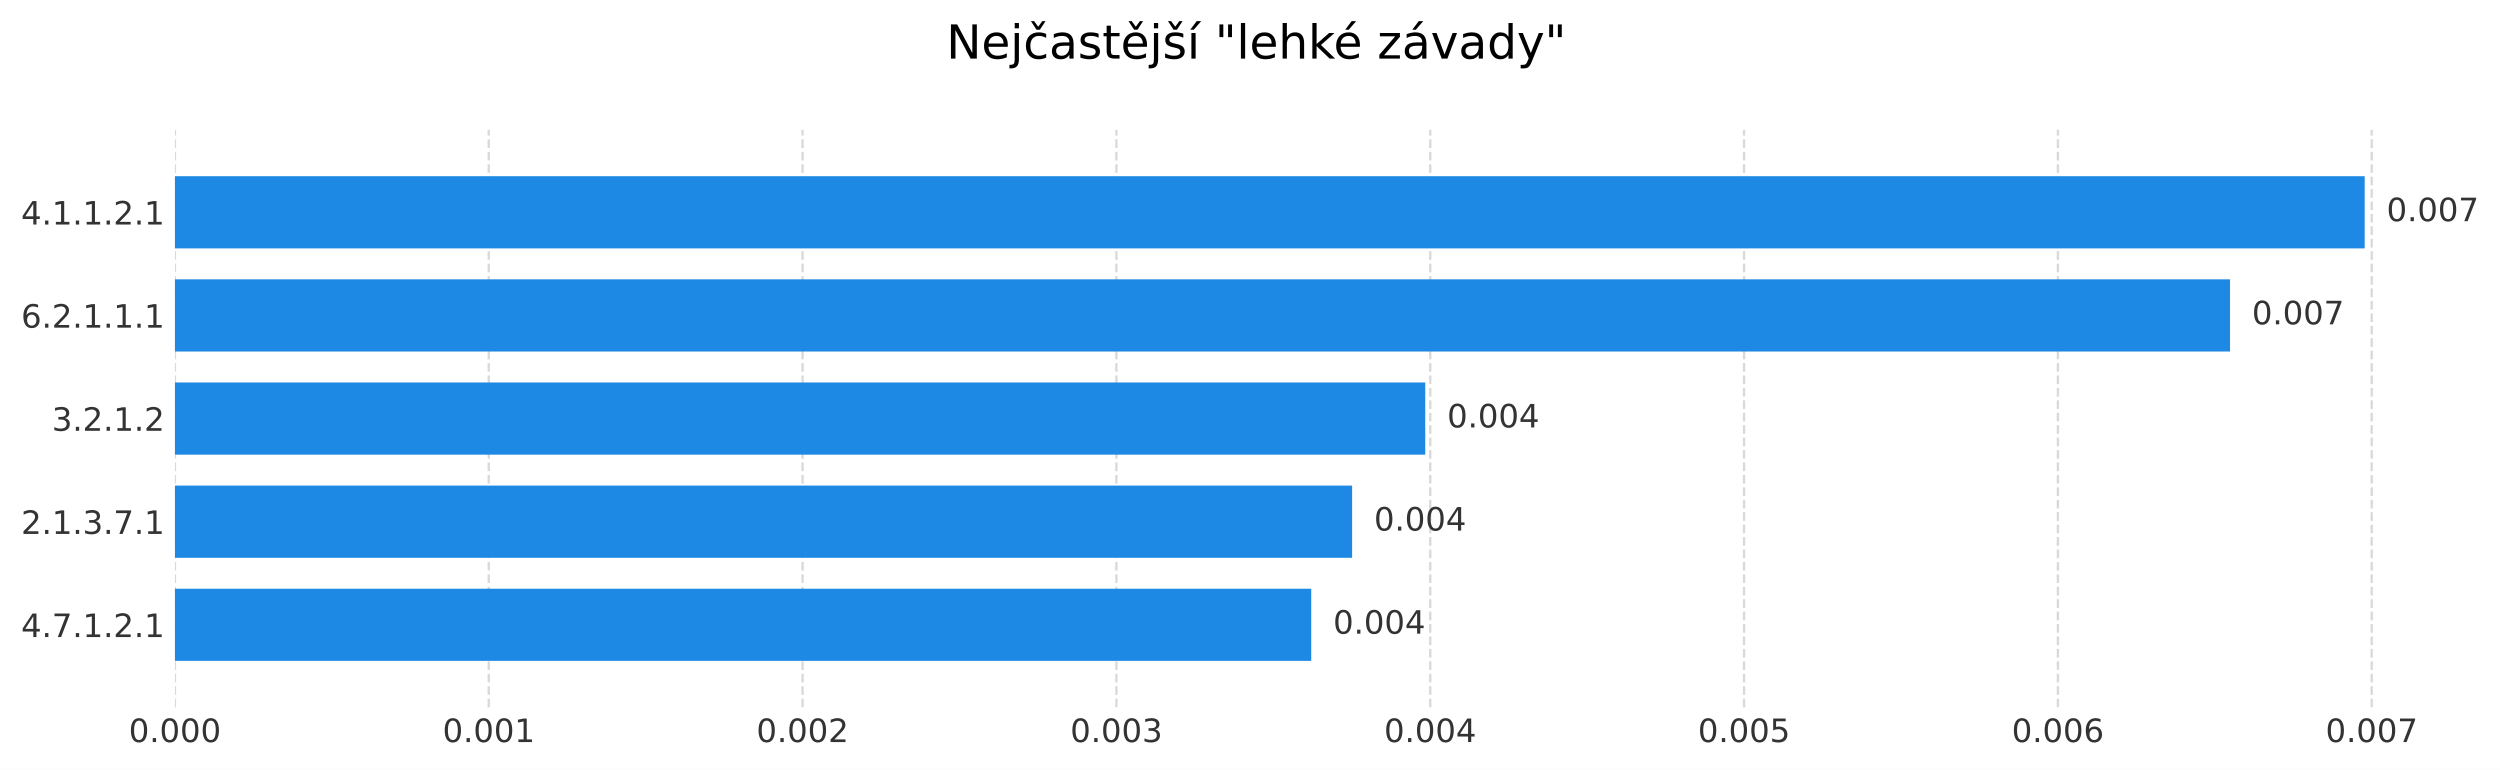
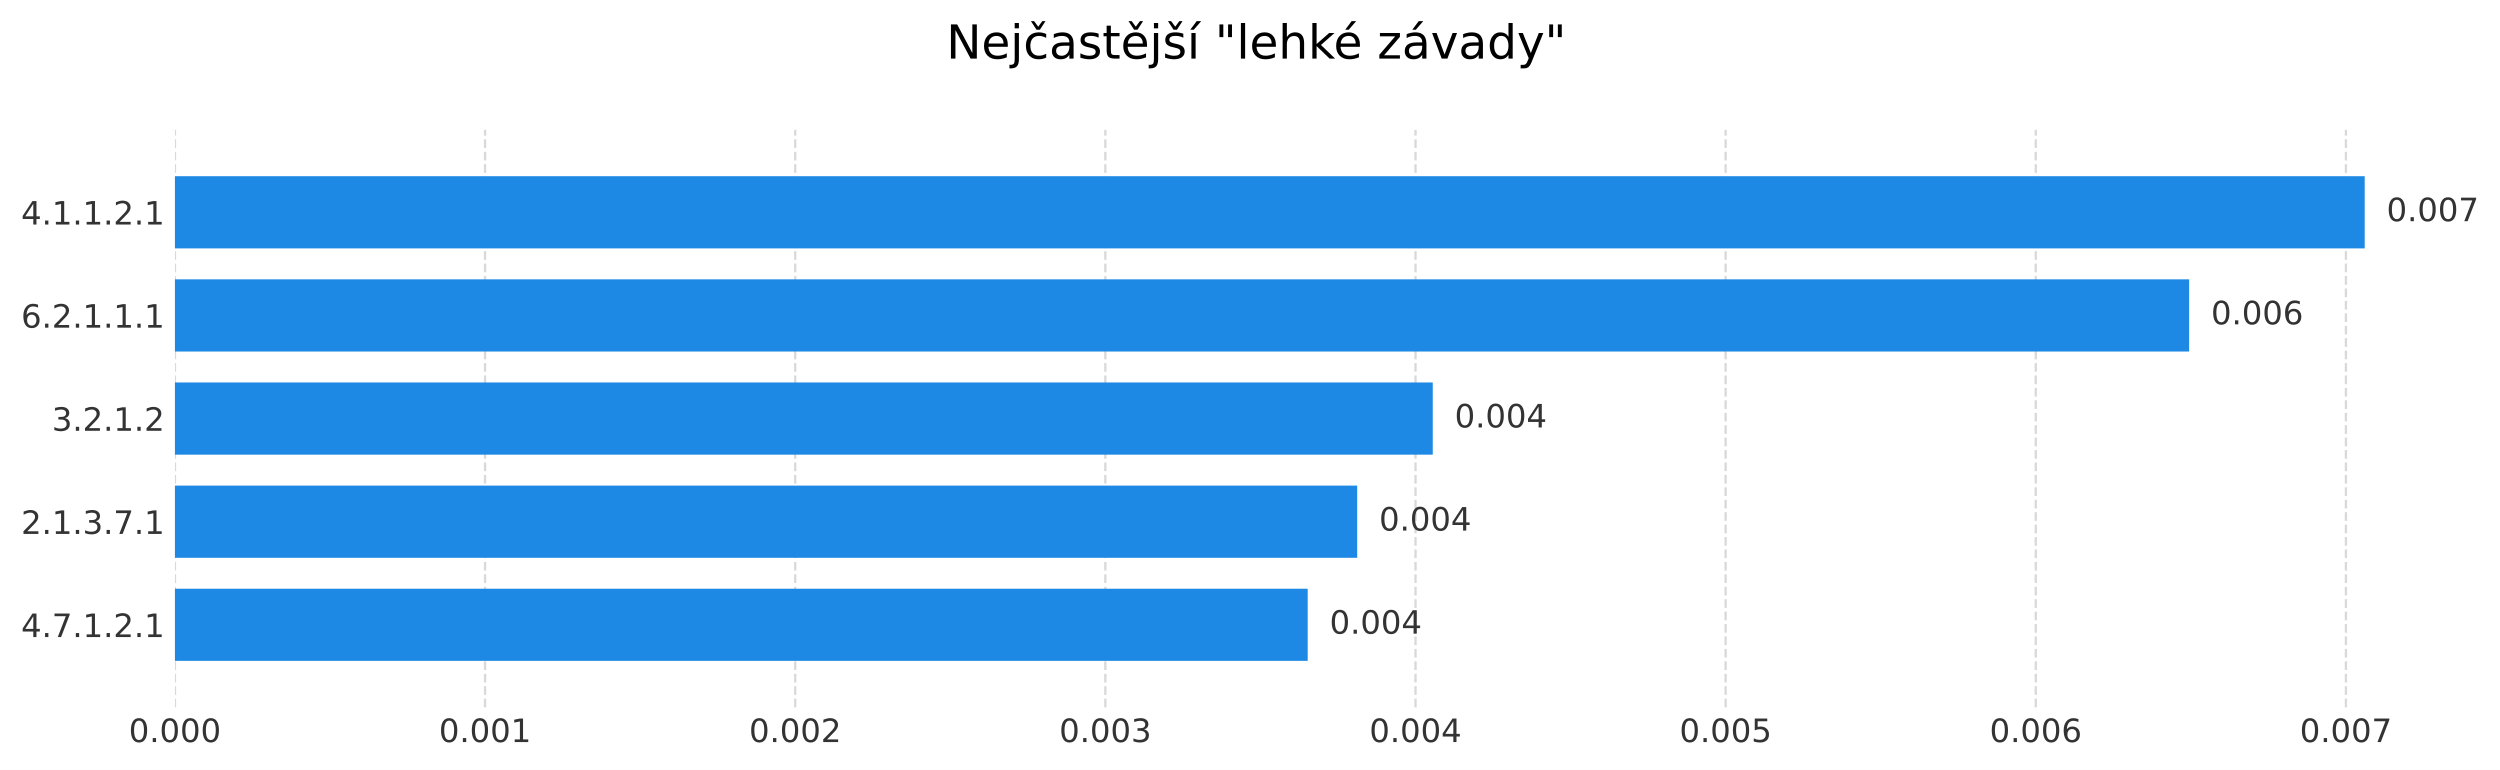
<svg xmlns="http://www.w3.org/2000/svg" xmlns:xlink="http://www.w3.org/1999/xlink" width="852.885pt" height="262.646pt" viewBox="0 0 852.885 262.646" version="1.1">
  <defs>
    <style type="text/css">*{stroke-linejoin: round; stroke-linecap: butt}</style>
  </defs>
  <g id="figure_1">
    <g id="patch_1">
      <path d="M 0 262.646  L 852.885 262.646  L 852.885 0  L 0 0  z " style="fill: #ffffff" />
    </g>
    <g id="axes_1">
      <g id="patch_2">
        <path d="M 59.678 241.3  L 844.076 241.3  L 844.076 44.28  L 59.678 44.28  z " style="fill: #ffffff" />
      </g>
      <g id="matplotlib.axis_1">
        <g id="xtick_1">
          <g id="line2d_1">
-             <path d="M 59.678 241.3  L 59.678 44.28  " clip-path="url(#p5480647d8f)" style="fill: none; stroke-dasharray: 2.96,1.28; stroke-dashoffset: 0; stroke: #808080; stroke-opacity: 0.3; stroke-width: 0.8" />
+             <path d="M 59.678 241.3  L 59.678 44.28  " clip-path="url(#padfcc87a0b)" style="fill: none; stroke-dasharray: 2.96,1.28; stroke-dashoffset: 0; stroke: #808080; stroke-opacity: 0.3; stroke-width: 0.8" />
          </g>
          <g id="line2d_2" />
          <g id="text_1">
            <g style="fill: #333333" transform="translate(43.93203 253.1583) scale(0.11 -0.11)">
              <defs>
                <path id="DejaVuSans-30" d="M 2034 4250  Q 1547 4250 1301 3770  Q 1056 3291 1056 2328  Q 1056 1369 1301 889  Q 1547 409 2034 409  Q 2525 409 2770 889  Q 3016 1369 3016 2328  Q 3016 3291 2770 3770  Q 2525 4250 2034 4250  z M 2034 4750  Q 2819 4750 3233 4129  Q 3647 3509 3647 2328  Q 3647 1150 3233 529  Q 2819 -91 2034 -91  Q 1250 -91 836 529  Q 422 1150 422 2328  Q 422 3509 836 4129  Q 1250 4750 2034 4750  z " transform="scale(0.015625)" />
                <path id="DejaVuSans-2e" d="M 684 794  L 1344 794  L 1344 0  L 684 0  L 684 794  z " transform="scale(0.015625)" />
              </defs>
              <use xlink:href="#DejaVuSans-30" />
              <use xlink:href="#DejaVuSans-2e" transform="translate(63.62305 0)" />
              <use xlink:href="#DejaVuSans-30" transform="translate(95.41016 0)" />
              <use xlink:href="#DejaVuSans-30" transform="translate(159.0332 0)" />
              <use xlink:href="#DejaVuSans-30" transform="translate(222.6562 0)" />
            </g>
          </g>
        </g>
        <g id="xtick_2">
          <g id="line2d_3">
-             <path d="M 166.741 241.3  L 166.741 44.28  " clip-path="url(#p5480647d8f)" style="fill: none; stroke-dasharray: 2.96,1.28; stroke-dashoffset: 0; stroke: #808080; stroke-opacity: 0.3; stroke-width: 0.8" />
+             <path d="M 165.484 241.3  L 165.484 44.28  " clip-path="url(#padfcc87a0b)" style="fill: none; stroke-dasharray: 2.96,1.28; stroke-dashoffset: 0; stroke: #808080; stroke-opacity: 0.3; stroke-width: 0.8" />
          </g>
          <g id="line2d_4" />
          <g id="text_2">
-             <g style="fill: #333333" transform="translate(150.9952 253.1583) scale(0.11 -0.11)">
+             <g style="fill: #333333" transform="translate(149.7382 253.1583) scale(0.11 -0.11)">
              <defs>
                <path id="DejaVuSans-31" d="M 794 531  L 1825 531  L 1825 4091  L 703 3866  L 703 4441  L 1819 4666  L 2450 4666  L 2450 531  L 3481 531  L 3481 0  L 794 0  L 794 531  z " transform="scale(0.015625)" />
              </defs>
              <use xlink:href="#DejaVuSans-30" />
              <use xlink:href="#DejaVuSans-2e" transform="translate(63.62305 0)" />
              <use xlink:href="#DejaVuSans-30" transform="translate(95.41016 0)" />
              <use xlink:href="#DejaVuSans-30" transform="translate(159.0332 0)" />
              <use xlink:href="#DejaVuSans-31" transform="translate(222.6562 0)" />
            </g>
          </g>
        </g>
        <g id="xtick_3">
          <g id="line2d_5">
-             <path d="M 273.804 241.3  L 273.804 44.28  " clip-path="url(#p5480647d8f)" style="fill: none; stroke-dasharray: 2.96,1.28; stroke-dashoffset: 0; stroke: #808080; stroke-opacity: 0.3; stroke-width: 0.8" />
+             <path d="M 271.29 241.3  L 271.29 44.28  " clip-path="url(#padfcc87a0b)" style="fill: none; stroke-dasharray: 2.96,1.28; stroke-dashoffset: 0; stroke: #808080; stroke-opacity: 0.3; stroke-width: 0.8" />
          </g>
          <g id="line2d_6" />
          <g id="text_3">
-             <g style="fill: #333333" transform="translate(258.0584 253.1583) scale(0.11 -0.11)">
+             <g style="fill: #333333" transform="translate(255.5444 253.1583) scale(0.11 -0.11)">
              <defs>
                <path id="DejaVuSans-32" d="M 1228 531  L 3431 531  L 3431 0  L 469 0  L 469 531  Q 828 903 1448 1529  Q 2069 2156 2228 2338  Q 2531 2678 2651 2914  Q 2772 3150 2772 3378  Q 2772 3750 2511 3984  Q 2250 4219 1831 4219  Q 1534 4219 1204 4116  Q 875 4013 500 3803  L 500 4441  Q 881 4594 1212 4672  Q 1544 4750 1819 4750  Q 2544 4750 2975 4387  Q 3406 4025 3406 3419  Q 3406 3131 3298 2873  Q 3191 2616 2906 2266  Q 2828 2175 2409 1742  Q 1991 1309 1228 531  z " transform="scale(0.015625)" />
              </defs>
              <use xlink:href="#DejaVuSans-30" />
              <use xlink:href="#DejaVuSans-2e" transform="translate(63.62305 0)" />
              <use xlink:href="#DejaVuSans-30" transform="translate(95.41016 0)" />
              <use xlink:href="#DejaVuSans-30" transform="translate(159.0332 0)" />
              <use xlink:href="#DejaVuSans-32" transform="translate(222.6562 0)" />
            </g>
          </g>
        </g>
        <g id="xtick_4">
          <g id="line2d_7">
-             <path d="M 380.867 241.3  L 380.867 44.28  " clip-path="url(#p5480647d8f)" style="fill: none; stroke-dasharray: 2.96,1.28; stroke-dashoffset: 0; stroke: #808080; stroke-opacity: 0.3; stroke-width: 0.8" />
+             <path d="M 377.096 241.3  L 377.096 44.28  " clip-path="url(#padfcc87a0b)" style="fill: none; stroke-dasharray: 2.96,1.28; stroke-dashoffset: 0; stroke: #808080; stroke-opacity: 0.3; stroke-width: 0.8" />
          </g>
          <g id="line2d_8" />
          <g id="text_4">
-             <g style="fill: #333333" transform="translate(365.1216 253.1583) scale(0.11 -0.11)">
+             <g style="fill: #333333" transform="translate(361.3506 253.1583) scale(0.11 -0.11)">
              <defs>
                <path id="DejaVuSans-33" d="M 2597 2516  Q 3050 2419 3304 2112  Q 3559 1806 3559 1356  Q 3559 666 3084 287  Q 2609 -91 1734 -91  Q 1441 -91 1130 -33  Q 819 25 488 141  L 488 750  Q 750 597 1062 519  Q 1375 441 1716 441  Q 2309 441 2620 675  Q 2931 909 2931 1356  Q 2931 1769 2642 2001  Q 2353 2234 1838 2234  L 1294 2234  L 1294 2753  L 1863 2753  Q 2328 2753 2575 2939  Q 2822 3125 2822 3475  Q 2822 3834 2567 4026  Q 2313 4219 1838 4219  Q 1578 4219 1281 4162  Q 984 4106 628 3988  L 628 4550  Q 988 4650 1302 4700  Q 1616 4750 1894 4750  Q 2613 4750 3031 4423  Q 3450 4097 3450 3541  Q 3450 3153 3228 2886  Q 3006 2619 2597 2516  z " transform="scale(0.015625)" />
              </defs>
              <use xlink:href="#DejaVuSans-30" />
              <use xlink:href="#DejaVuSans-2e" transform="translate(63.62305 0)" />
              <use xlink:href="#DejaVuSans-30" transform="translate(95.41016 0)" />
              <use xlink:href="#DejaVuSans-30" transform="translate(159.0332 0)" />
              <use xlink:href="#DejaVuSans-33" transform="translate(222.6562 0)" />
            </g>
          </g>
        </g>
        <g id="xtick_5">
          <g id="line2d_9">
-             <path d="M 487.93 241.3  L 487.93 44.28  " clip-path="url(#p5480647d8f)" style="fill: none; stroke-dasharray: 2.96,1.28; stroke-dashoffset: 0; stroke: #808080; stroke-opacity: 0.3; stroke-width: 0.8" />
+             <path d="M 482.902 241.3  L 482.902 44.28  " clip-path="url(#padfcc87a0b)" style="fill: none; stroke-dasharray: 2.96,1.28; stroke-dashoffset: 0; stroke: #808080; stroke-opacity: 0.3; stroke-width: 0.8" />
          </g>
          <g id="line2d_10" />
          <g id="text_5">
-             <g style="fill: #333333" transform="translate(472.1848 253.1583) scale(0.11 -0.11)">
+             <g style="fill: #333333" transform="translate(467.1568 253.1583) scale(0.11 -0.11)">
              <defs>
                <path id="DejaVuSans-34" d="M 2419 4116  L 825 1625  L 2419 1625  L 2419 4116  z M 2253 4666  L 3047 4666  L 3047 1625  L 3713 1625  L 3713 1100  L 3047 1100  L 3047 0  L 2419 0  L 2419 1100  L 313 1100  L 313 1709  L 2253 4666  z " transform="scale(0.015625)" />
              </defs>
              <use xlink:href="#DejaVuSans-30" />
              <use xlink:href="#DejaVuSans-2e" transform="translate(63.62305 0)" />
              <use xlink:href="#DejaVuSans-30" transform="translate(95.41016 0)" />
              <use xlink:href="#DejaVuSans-30" transform="translate(159.0332 0)" />
              <use xlink:href="#DejaVuSans-34" transform="translate(222.6562 0)" />
            </g>
          </g>
        </g>
        <g id="xtick_6">
          <g id="line2d_11">
-             <path d="M 594.994 241.3  L 594.994 44.28  " clip-path="url(#p5480647d8f)" style="fill: none; stroke-dasharray: 2.96,1.28; stroke-dashoffset: 0; stroke: #808080; stroke-opacity: 0.3; stroke-width: 0.8" />
+             <path d="M 588.708 241.3  L 588.708 44.28  " clip-path="url(#padfcc87a0b)" style="fill: none; stroke-dasharray: 2.96,1.28; stroke-dashoffset: 0; stroke: #808080; stroke-opacity: 0.3; stroke-width: 0.8" />
          </g>
          <g id="line2d_12" />
          <g id="text_6">
-             <g style="fill: #333333" transform="translate(579.2481 253.1583) scale(0.11 -0.11)">
+             <g style="fill: #333333" transform="translate(572.963 253.1583) scale(0.11 -0.11)">
              <defs>
                <path id="DejaVuSans-35" d="M 691 4666  L 3169 4666  L 3169 4134  L 1269 4134  L 1269 2991  Q 1406 3038 1543 3061  Q 1681 3084 1819 3084  Q 2600 3084 3056 2656  Q 3513 2228 3513 1497  Q 3513 744 3044 326  Q 2575 -91 1722 -91  Q 1428 -91 1123 -41  Q 819 9 494 109  L 494 744  Q 775 591 1075 516  Q 1375 441 1709 441  Q 2250 441 2565 725  Q 2881 1009 2881 1497  Q 2881 1984 2565 2268  Q 2250 2553 1709 2553  Q 1456 2553 1204 2497  Q 953 2441 691 2322  L 691 4666  z " transform="scale(0.015625)" />
              </defs>
              <use xlink:href="#DejaVuSans-30" />
              <use xlink:href="#DejaVuSans-2e" transform="translate(63.62305 0)" />
              <use xlink:href="#DejaVuSans-30" transform="translate(95.41016 0)" />
              <use xlink:href="#DejaVuSans-30" transform="translate(159.0332 0)" />
              <use xlink:href="#DejaVuSans-35" transform="translate(222.6562 0)" />
            </g>
          </g>
        </g>
        <g id="xtick_7">
          <g id="line2d_13">
-             <path d="M 702.057 241.3  L 702.057 44.28  " clip-path="url(#p5480647d8f)" style="fill: none; stroke-dasharray: 2.96,1.28; stroke-dashoffset: 0; stroke: #808080; stroke-opacity: 0.3; stroke-width: 0.8" />
+             <path d="M 694.515 241.3  L 694.515 44.28  " clip-path="url(#padfcc87a0b)" style="fill: none; stroke-dasharray: 2.96,1.28; stroke-dashoffset: 0; stroke: #808080; stroke-opacity: 0.3; stroke-width: 0.8" />
          </g>
          <g id="line2d_14" />
          <g id="text_7">
-             <g style="fill: #333333" transform="translate(686.3113 253.1583) scale(0.11 -0.11)">
+             <g style="fill: #333333" transform="translate(678.7692 253.1583) scale(0.11 -0.11)">
              <defs>
                <path id="DejaVuSans-36" d="M 2113 2584  Q 1688 2584 1439 2293  Q 1191 2003 1191 1497  Q 1191 994 1439 701  Q 1688 409 2113 409  Q 2538 409 2786 701  Q 3034 994 3034 1497  Q 3034 2003 2786 2293  Q 2538 2584 2113 2584  z M 3366 4563  L 3366 3988  Q 3128 4100 2886 4159  Q 2644 4219 2406 4219  Q 1781 4219 1451 3797  Q 1122 3375 1075 2522  Q 1259 2794 1537 2939  Q 1816 3084 2150 3084  Q 2853 3084 3261 2657  Q 3669 2231 3669 1497  Q 3669 778 3244 343  Q 2819 -91 2113 -91  Q 1303 -91 875 529  Q 447 1150 447 2328  Q 447 3434 972 4092  Q 1497 4750 2381 4750  Q 2619 4750 2861 4703  Q 3103 4656 3366 4563  z " transform="scale(0.015625)" />
              </defs>
              <use xlink:href="#DejaVuSans-30" />
              <use xlink:href="#DejaVuSans-2e" transform="translate(63.62305 0)" />
              <use xlink:href="#DejaVuSans-30" transform="translate(95.41016 0)" />
              <use xlink:href="#DejaVuSans-30" transform="translate(159.0332 0)" />
              <use xlink:href="#DejaVuSans-36" transform="translate(222.6562 0)" />
            </g>
          </g>
        </g>
        <g id="xtick_8">
          <g id="line2d_15">
-             <path d="M 809.12 241.3  L 809.12 44.28  " clip-path="url(#p5480647d8f)" style="fill: none; stroke-dasharray: 2.96,1.28; stroke-dashoffset: 0; stroke: #808080; stroke-opacity: 0.3; stroke-width: 0.8" />
+             <path d="M 800.321 241.3  L 800.321 44.28  " clip-path="url(#padfcc87a0b)" style="fill: none; stroke-dasharray: 2.96,1.28; stroke-dashoffset: 0; stroke: #808080; stroke-opacity: 0.3; stroke-width: 0.8" />
          </g>
          <g id="line2d_16" />
          <g id="text_8">
-             <g style="fill: #333333" transform="translate(793.3745 253.1583) scale(0.11 -0.11)">
+             <g style="fill: #333333" transform="translate(784.5754 253.1583) scale(0.11 -0.11)">
              <defs>
                <path id="DejaVuSans-37" d="M 525 4666  L 3525 4666  L 3525 4397  L 1831 0  L 1172 0  L 2766 4134  L 525 4134  L 525 4666  z " transform="scale(0.015625)" />
              </defs>
              <use xlink:href="#DejaVuSans-30" />
              <use xlink:href="#DejaVuSans-2e" transform="translate(63.62305 0)" />
              <use xlink:href="#DejaVuSans-30" transform="translate(95.41016 0)" />
              <use xlink:href="#DejaVuSans-30" transform="translate(159.0332 0)" />
              <use xlink:href="#DejaVuSans-37" transform="translate(222.6562 0)" />
            </g>
          </g>
        </g>
      </g>
      <g id="matplotlib.axis_2">
        <g id="ytick_1">
          <g id="line2d_17" />
          <g id="text_9">
            <g style="fill: #333333" transform="translate(7.2 217.3334) scale(0.11 -0.11)">
              <use xlink:href="#DejaVuSans-34" />
              <use xlink:href="#DejaVuSans-2e" transform="translate(63.62305 0)" />
              <use xlink:href="#DejaVuSans-37" transform="translate(95.41016 0)" />
              <use xlink:href="#DejaVuSans-2e" transform="translate(159.0332 0)" />
              <use xlink:href="#DejaVuSans-31" transform="translate(190.8203 0)" />
              <use xlink:href="#DejaVuSans-2e" transform="translate(254.4434 0)" />
              <use xlink:href="#DejaVuSans-32" transform="translate(286.2305 0)" />
              <use xlink:href="#DejaVuSans-2e" transform="translate(349.8535 0)" />
              <use xlink:href="#DejaVuSans-31" transform="translate(381.6406 0)" />
            </g>
          </g>
        </g>
        <g id="ytick_2">
          <g id="line2d_18" />
          <g id="text_10">
            <g style="fill: #333333" transform="translate(7.2 182.1513) scale(0.11 -0.11)">
              <use xlink:href="#DejaVuSans-32" />
              <use xlink:href="#DejaVuSans-2e" transform="translate(63.62305 0)" />
              <use xlink:href="#DejaVuSans-31" transform="translate(95.41016 0)" />
              <use xlink:href="#DejaVuSans-2e" transform="translate(159.0332 0)" />
              <use xlink:href="#DejaVuSans-33" transform="translate(190.8203 0)" />
              <use xlink:href="#DejaVuSans-2e" transform="translate(254.4434 0)" />
              <use xlink:href="#DejaVuSans-37" transform="translate(286.2305 0)" />
              <use xlink:href="#DejaVuSans-2e" transform="translate(349.8535 0)" />
              <use xlink:href="#DejaVuSans-31" transform="translate(381.6406 0)" />
            </g>
          </g>
        </g>
        <g id="ytick_3">
          <g id="line2d_19" />
          <g id="text_11">
            <g style="fill: #333333" transform="translate(17.69469 146.9691) scale(0.11 -0.11)">
              <use xlink:href="#DejaVuSans-33" />
              <use xlink:href="#DejaVuSans-2e" transform="translate(63.62305 0)" />
              <use xlink:href="#DejaVuSans-32" transform="translate(95.41016 0)" />
              <use xlink:href="#DejaVuSans-2e" transform="translate(159.0332 0)" />
              <use xlink:href="#DejaVuSans-31" transform="translate(190.8203 0)" />
              <use xlink:href="#DejaVuSans-2e" transform="translate(254.4434 0)" />
              <use xlink:href="#DejaVuSans-32" transform="translate(286.2305 0)" />
            </g>
          </g>
        </g>
        <g id="ytick_4">
          <g id="line2d_20" />
          <g id="text_12">
            <g style="fill: #333333" transform="translate(7.2 111.787) scale(0.11 -0.11)">
              <use xlink:href="#DejaVuSans-36" />
              <use xlink:href="#DejaVuSans-2e" transform="translate(63.62305 0)" />
              <use xlink:href="#DejaVuSans-32" transform="translate(95.41016 0)" />
              <use xlink:href="#DejaVuSans-2e" transform="translate(159.0332 0)" />
              <use xlink:href="#DejaVuSans-31" transform="translate(190.8203 0)" />
              <use xlink:href="#DejaVuSans-2e" transform="translate(254.4434 0)" />
              <use xlink:href="#DejaVuSans-31" transform="translate(286.2305 0)" />
              <use xlink:href="#DejaVuSans-2e" transform="translate(349.8535 0)" />
              <use xlink:href="#DejaVuSans-31" transform="translate(381.6406 0)" />
            </g>
          </g>
        </g>
        <g id="ytick_5">
          <g id="line2d_21" />
          <g id="text_13">
            <g style="fill: #333333" transform="translate(7.2 76.60486) scale(0.11 -0.11)">
              <use xlink:href="#DejaVuSans-34" />
              <use xlink:href="#DejaVuSans-2e" transform="translate(63.62305 0)" />
              <use xlink:href="#DejaVuSans-31" transform="translate(95.41016 0)" />
              <use xlink:href="#DejaVuSans-2e" transform="translate(159.0332 0)" />
              <use xlink:href="#DejaVuSans-31" transform="translate(190.8203 0)" />
              <use xlink:href="#DejaVuSans-2e" transform="translate(254.4434 0)" />
              <use xlink:href="#DejaVuSans-32" transform="translate(286.2305 0)" />
              <use xlink:href="#DejaVuSans-2e" transform="translate(349.8535 0)" />
              <use xlink:href="#DejaVuSans-31" transform="translate(381.6406 0)" />
            </g>
          </g>
        </g>
      </g>
      <g id="patch_3">
-         <path d="M 59.678 225.468  L 447.333 225.468  L 447.333 200.841  L 59.678 200.841  z " clip-path="url(#p5480647d8f)" style="fill: #1e88e5" />
+         <path d="M 59.678 225.468  L 446.131 225.468  L 446.131 200.841  L 59.678 200.841  z " clip-path="url(#padfcc87a0b)" style="fill: #1e88e5" />
      </g>
      <g id="patch_4">
-         <path d="M 59.678 190.286  L 461.282 190.286  L 461.282 165.658  L 59.678 165.658  z " clip-path="url(#p5480647d8f)" style="fill: #1e88e5" />
+         <path d="M 59.678 190.286  L 463.014 190.286  L 463.014 165.658  L 59.678 165.658  z " clip-path="url(#padfcc87a0b)" style="fill: #1e88e5" />
      </g>
      <g id="patch_5">
-         <path d="M 59.678 155.104  L 486.228 155.104  L 486.228 130.476  L 59.678 130.476  z " clip-path="url(#p5480647d8f)" style="fill: #1e88e5" />
+         <path d="M 59.678 155.104  L 488.789 155.104  L 488.789 130.476  L 59.678 130.476  z " clip-path="url(#padfcc87a0b)" style="fill: #1e88e5" />
      </g>
      <g id="patch_6">
-         <path d="M 59.678 119.922  L 760.786 119.922  L 760.786 95.294  L 59.678 95.294  z " clip-path="url(#p5480647d8f)" style="fill: #1e88e5" />
+         <path d="M 59.678 119.922  L 746.836 119.922  L 746.836 95.294  L 59.678 95.294  z " clip-path="url(#padfcc87a0b)" style="fill: #1e88e5" />
      </g>
      <g id="patch_7">
-         <path d="M 59.678 84.739  L 806.724 84.739  L 806.724 60.112  L 59.678 60.112  z " clip-path="url(#p5480647d8f)" style="fill: #1e88e5" />
+         <path d="M 59.678 84.739  L 806.724 84.739  L 806.724 60.112  L 59.678 60.112  z " clip-path="url(#padfcc87a0b)" style="fill: #1e88e5" />
      </g>
      <g id="text_14">
-         <g style="fill: #333333" transform="translate(454.8031 216.1896) scale(0.11 -0.11)">
+         <g style="fill: #333333" transform="translate(453.6011 216.1896) scale(0.11 -0.11)">
          <use xlink:href="#DejaVuSans-30" />
          <use xlink:href="#DejaVuSans-2e" transform="translate(63.62305 0)" />
          <use xlink:href="#DejaVuSans-30" transform="translate(95.41016 0)" />
          <use xlink:href="#DejaVuSans-30" transform="translate(159.0332 0)" />
          <use xlink:href="#DejaVuSans-34" transform="translate(222.6562 0)" />
        </g>
      </g>
      <g id="text_15">
-         <g style="fill: #333333" transform="translate(468.753 181.0075) scale(0.11 -0.11)">
+         <g style="fill: #333333" transform="translate(470.4846 181.0075) scale(0.11 -0.11)">
          <use xlink:href="#DejaVuSans-30" />
          <use xlink:href="#DejaVuSans-2e" transform="translate(63.62305 0)" />
          <use xlink:href="#DejaVuSans-30" transform="translate(95.41016 0)" />
          <use xlink:href="#DejaVuSans-30" transform="translate(159.0332 0)" />
          <use xlink:href="#DejaVuSans-34" transform="translate(222.6562 0)" />
        </g>
      </g>
      <g id="text_16">
-         <g style="fill: #333333" transform="translate(493.6981 145.8253) scale(0.11 -0.11)">
+         <g style="fill: #333333" transform="translate(496.2599 145.8253) scale(0.11 -0.11)">
          <use xlink:href="#DejaVuSans-30" />
          <use xlink:href="#DejaVuSans-2e" transform="translate(63.62305 0)" />
          <use xlink:href="#DejaVuSans-30" transform="translate(95.41016 0)" />
          <use xlink:href="#DejaVuSans-30" transform="translate(159.0332 0)" />
          <use xlink:href="#DejaVuSans-34" transform="translate(222.6562 0)" />
        </g>
      </g>
      <g id="text_17">
-         <g style="fill: #333333" transform="translate(768.2568 110.6432) scale(0.11 -0.11)">
-           <use xlink:href="#DejaVuSans-30" />
-           <use xlink:href="#DejaVuSans-2e" transform="translate(63.62305 0)" />
-           <use xlink:href="#DejaVuSans-30" transform="translate(95.41016 0)" />
-           <use xlink:href="#DejaVuSans-30" transform="translate(159.0332 0)" />
-           <use xlink:href="#DejaVuSans-37" transform="translate(222.6562 0)" />
+         <g style="fill: #333333" transform="translate(754.3063 110.6432) scale(0.11 -0.11)">
+           <use xlink:href="#DejaVuSans-30" />
+           <use xlink:href="#DejaVuSans-2e" transform="translate(63.62305 0)" />
+           <use xlink:href="#DejaVuSans-30" transform="translate(95.41016 0)" />
+           <use xlink:href="#DejaVuSans-30" transform="translate(159.0332 0)" />
+           <use xlink:href="#DejaVuSans-36" transform="translate(222.6562 0)" />
        </g>
      </g>
      <g id="text_18">
        <g style="fill: #333333" transform="translate(814.1942 75.46103) scale(0.11 -0.11)">
          <use xlink:href="#DejaVuSans-30" />
          <use xlink:href="#DejaVuSans-2e" transform="translate(63.62305 0)" />
          <use xlink:href="#DejaVuSans-30" transform="translate(95.41016 0)" />
          <use xlink:href="#DejaVuSans-30" transform="translate(159.0332 0)" />
          <use xlink:href="#DejaVuSans-37" transform="translate(222.6562 0)" />
        </g>
      </g>
    </g>
    <g id="text_19">
      <g transform="translate(322.85 19.9975) scale(0.16 -0.16)">
        <defs>
          <path id="DejaVuSans-4e" d="M 628 4666  L 1478 4666  L 3547 763  L 3547 4666  L 4159 4666  L 4159 0  L 3309 0  L 1241 3903  L 1241 0  L 628 0  L 628 4666  z " transform="scale(0.015625)" />
          <path id="DejaVuSans-65" d="M 3597 1894  L 3597 1613  L 953 1613  Q 991 1019 1311 708  Q 1631 397 2203 397  Q 2534 397 2845 478  Q 3156 559 3463 722  L 3463 178  Q 3153 47 2828 -22  Q 2503 -91 2169 -91  Q 1331 -91 842 396  Q 353 884 353 1716  Q 353 2575 817 3079  Q 1281 3584 2069 3584  Q 2775 3584 3186 3129  Q 3597 2675 3597 1894  z M 3022 2063  Q 3016 2534 2758 2815  Q 2500 3097 2075 3097  Q 1594 3097 1305 2825  Q 1016 2553 972 2059  L 3022 2063  z " transform="scale(0.015625)" />
          <path id="DejaVuSans-6a" d="M 603 3500  L 1178 3500  L 1178 -63  Q 1178 -731 923 -1031  Q 669 -1331 103 -1331  L -116 -1331  L -116 -844  L 38 -844  Q 366 -844 484 -692  Q 603 -541 603 -63  L 603 3500  z M 603 4863  L 1178 4863  L 1178 4134  L 603 4134  L 603 4863  z " transform="scale(0.015625)" />
          <path id="DejaVuSans-10d" d="M 3122 3366  L 3122 2828  Q 2878 2963 2633 3030  Q 2388 3097 2138 3097  Q 1578 3097 1268 2742  Q 959 2388 959 1747  Q 959 1106 1268 751  Q 1578 397 2138 397  Q 2388 397 2633 464  Q 2878 531 3122 666  L 3122 134  Q 2881 22 2623 -34  Q 2366 -91 2075 -91  Q 1284 -91 818 406  Q 353 903 353 1747  Q 353 2603 823 3093  Q 1294 3584 2113 3584  Q 2378 3584 2631 3529  Q 2884 3475 3122 3366  z M 1801 3944  L 1035 5119  L 1470 5119  L 2032 4353  L 2595 5119  L 3029 5119  L 2263 3944  L 1801 3944  z " transform="scale(0.015625)" />
          <path id="DejaVuSans-61" d="M 2194 1759  Q 1497 1759 1228 1600  Q 959 1441 959 1056  Q 959 750 1161 570  Q 1363 391 1709 391  Q 2188 391 2477 730  Q 2766 1069 2766 1631  L 2766 1759  L 2194 1759  z M 3341 1997  L 3341 0  L 2766 0  L 2766 531  Q 2569 213 2275 61  Q 1981 -91 1556 -91  Q 1019 -91 701 211  Q 384 513 384 1019  Q 384 1609 779 1909  Q 1175 2209 1959 2209  L 2766 2209  L 2766 2266  Q 2766 2663 2505 2880  Q 2244 3097 1772 3097  Q 1472 3097 1187 3025  Q 903 2953 641 2809  L 641 3341  Q 956 3463 1253 3523  Q 1550 3584 1831 3584  Q 2591 3584 2966 3190  Q 3341 2797 3341 1997  z " transform="scale(0.015625)" />
          <path id="DejaVuSans-73" d="M 2834 3397  L 2834 2853  Q 2591 2978 2328 3040  Q 2066 3103 1784 3103  Q 1356 3103 1142 2972  Q 928 2841 928 2578  Q 928 2378 1081 2264  Q 1234 2150 1697 2047  L 1894 2003  Q 2506 1872 2764 1633  Q 3022 1394 3022 966  Q 3022 478 2636 193  Q 2250 -91 1575 -91  Q 1294 -91 989 -36  Q 684 19 347 128  L 347 722  Q 666 556 975 473  Q 1284 391 1588 391  Q 1994 391 2212 530  Q 2431 669 2431 922  Q 2431 1156 2273 1281  Q 2116 1406 1581 1522  L 1381 1569  Q 847 1681 609 1914  Q 372 2147 372 2553  Q 372 3047 722 3315  Q 1072 3584 1716 3584  Q 2034 3584 2315 3537  Q 2597 3491 2834 3397  z " transform="scale(0.015625)" />
          <path id="DejaVuSans-74" d="M 1172 4494  L 1172 3500  L 2356 3500  L 2356 3053  L 1172 3053  L 1172 1153  Q 1172 725 1289 603  Q 1406 481 1766 481  L 2356 481  L 2356 0  L 1766 0  Q 1100 0 847 248  Q 594 497 594 1153  L 594 3053  L 172 3053  L 172 3500  L 594 3500  L 594 4494  L 1172 4494  z " transform="scale(0.015625)" />
          <path id="DejaVuSans-11b" d="M 3597 1894  L 3597 1613  L 953 1613  Q 991 1019 1311 708  Q 1631 397 2203 397  Q 2534 397 2845 478  Q 3156 559 3463 722  L 3463 178  Q 3153 47 2828 -22  Q 2503 -91 2169 -91  Q 1331 -91 842 396  Q 353 884 353 1716  Q 353 2575 817 3079  Q 1281 3584 2069 3584  Q 2775 3584 3186 3129  Q 3597 2675 3597 1894  z M 3022 2063  Q 3016 2534 2758 2815  Q 2500 3097 2075 3097  Q 1594 3097 1305 2825  Q 1016 2553 972 2059  L 3022 2063  z M 1833 3944  L 1067 5119  L 1502 5119  L 2064 4353  L 2627 5119  L 3061 5119  L 2295 3944  L 1833 3944  z " transform="scale(0.015625)" />
          <path id="DejaVuSans-161" d="M 2834 3397  L 2834 2853  Q 2591 2978 2328 3040  Q 2066 3103 1784 3103  Q 1356 3103 1142 2972  Q 928 2841 928 2578  Q 928 2378 1081 2264  Q 1234 2150 1697 2047  L 1894 2003  Q 2506 1872 2764 1633  Q 3022 1394 3022 966  Q 3022 478 2636 193  Q 2250 -91 1575 -91  Q 1294 -91 989 -36  Q 684 19 347 128  L 347 722  Q 666 556 975 473  Q 1284 391 1588 391  Q 1994 391 2212 530  Q 2431 669 2431 922  Q 2431 1156 2273 1281  Q 2116 1406 1581 1522  L 1381 1569  Q 847 1681 609 1914  Q 372 2147 372 2553  Q 372 3047 722 3315  Q 1072 3584 1716 3584  Q 2034 3584 2315 3537  Q 2597 3491 2834 3397  z M 1501 3944  L 736 5119  L 1170 5119  L 1733 4353  L 2295 5119  L 2729 5119  L 1964 3944  L 1501 3944  z M 1720 3584  L 1720 3584  z " transform="scale(0.015625)" />
          <path id="DejaVuSans-ed" d="M 1322 5119  L 1944 5119  L 926 3944  L 447 3944  L 1322 5119  z M 603 3500  L 1178 3500  L 1178 0  L 603 0  L 603 3500  z M 891 3584  L 891 3584  z " transform="scale(0.015625)" />
          <path id="DejaVuSans-20" transform="scale(0.015625)" />
          <path id="DejaVuSans-22" d="M 1147 4666  L 1147 2931  L 616 2931  L 616 4666  L 1147 4666  z M 2328 4666  L 2328 2931  L 1797 2931  L 1797 4666  L 2328 4666  z " transform="scale(0.015625)" />
          <path id="DejaVuSans-6c" d="M 603 4863  L 1178 4863  L 1178 0  L 603 0  L 603 4863  z " transform="scale(0.015625)" />
          <path id="DejaVuSans-68" d="M 3513 2113  L 3513 0  L 2938 0  L 2938 2094  Q 2938 2591 2744 2837  Q 2550 3084 2163 3084  Q 1697 3084 1428 2787  Q 1159 2491 1159 1978  L 1159 0  L 581 0  L 581 4863  L 1159 4863  L 1159 2956  Q 1366 3272 1645 3428  Q 1925 3584 2291 3584  Q 2894 3584 3203 3211  Q 3513 2838 3513 2113  z " transform="scale(0.015625)" />
          <path id="DejaVuSans-6b" d="M 581 4863  L 1159 4863  L 1159 1991  L 2875 3500  L 3609 3500  L 1753 1863  L 3688 0  L 2938 0  L 1159 1709  L 1159 0  L 581 0  L 581 4863  z " transform="scale(0.015625)" />
          <path id="DejaVuSans-e9" d="M 3597 1894  L 3597 1613  L 953 1613  Q 991 1019 1311 708  Q 1631 397 2203 397  Q 2534 397 2845 478  Q 3156 559 3463 722  L 3463 178  Q 3153 47 2828 -22  Q 2503 -91 2169 -91  Q 1331 -91 842 396  Q 353 884 353 1716  Q 353 2575 817 3079  Q 1281 3584 2069 3584  Q 2775 3584 3186 3129  Q 3597 2675 3597 1894  z M 3022 2063  Q 3016 2534 2758 2815  Q 2500 3097 2075 3097  Q 1594 3097 1305 2825  Q 1016 2553 972 2059  L 3022 2063  z M 2466 5119  L 3088 5119  L 2070 3944  L 1591 3944  L 2466 5119  z " transform="scale(0.015625)" />
          <path id="DejaVuSans-7a" d="M 353 3500  L 3084 3500  L 3084 2975  L 922 459  L 3084 459  L 3084 0  L 275 0  L 275 525  L 2438 3041  L 353 3041  L 353 3500  z " transform="scale(0.015625)" />
          <path id="DejaVuSans-e1" d="M 2194 1759  Q 1497 1759 1228 1600  Q 959 1441 959 1056  Q 959 750 1161 570  Q 1363 391 1709 391  Q 2188 391 2477 730  Q 2766 1069 2766 1631  L 2766 1759  L 2194 1759  z M 3341 1997  L 3341 0  L 2766 0  L 2766 531  Q 2569 213 2275 61  Q 1981 -91 1556 -91  Q 1019 -91 701 211  Q 384 513 384 1019  Q 384 1609 779 1909  Q 1175 2209 1959 2209  L 2766 2209  L 2766 2266  Q 2766 2663 2505 2880  Q 2244 3097 1772 3097  Q 1472 3097 1187 3025  Q 903 2953 641 2809  L 641 3341  Q 956 3463 1253 3523  Q 1550 3584 1831 3584  Q 2591 3584 2966 3190  Q 3341 2797 3341 1997  z M 2290 5119  L 2912 5119  L 1894 3944  L 1415 3944  L 2290 5119  z " transform="scale(0.015625)" />
          <path id="DejaVuSans-76" d="M 191 3500  L 800 3500  L 1894 563  L 2988 3500  L 3597 3500  L 2284 0  L 1503 0  L 191 3500  z " transform="scale(0.015625)" />
          <path id="DejaVuSans-64" d="M 2906 2969  L 2906 4863  L 3481 4863  L 3481 0  L 2906 0  L 2906 525  Q 2725 213 2448 61  Q 2172 -91 1784 -91  Q 1150 -91 751 415  Q 353 922 353 1747  Q 353 2572 751 3078  Q 1150 3584 1784 3584  Q 2172 3584 2448 3432  Q 2725 3281 2906 2969  z M 947 1747  Q 947 1113 1208 752  Q 1469 391 1925 391  Q 2381 391 2643 752  Q 2906 1113 2906 1747  Q 2906 2381 2643 2742  Q 2381 3103 1925 3103  Q 1469 3103 1208 2742  Q 947 2381 947 1747  z " transform="scale(0.015625)" />
          <path id="DejaVuSans-79" d="M 2059 -325  Q 1816 -950 1584 -1140  Q 1353 -1331 966 -1331  L 506 -1331  L 506 -850  L 844 -850  Q 1081 -850 1212 -737  Q 1344 -625 1503 -206  L 1606 56  L 191 3500  L 800 3500  L 1894 763  L 2988 3500  L 3597 3500  L 2059 -325  z " transform="scale(0.015625)" />
        </defs>
        <use xlink:href="#DejaVuSans-4e" />
        <use xlink:href="#DejaVuSans-65" transform="translate(74.80469 0)" />
        <use xlink:href="#DejaVuSans-6a" transform="translate(136.3281 0)" />
        <use xlink:href="#DejaVuSans-10d" transform="translate(164.1113 0)" />
        <use xlink:href="#DejaVuSans-61" transform="translate(219.0918 0)" />
        <use xlink:href="#DejaVuSans-73" transform="translate(280.3711 0)" />
        <use xlink:href="#DejaVuSans-74" transform="translate(332.4707 0)" />
        <use xlink:href="#DejaVuSans-11b" transform="translate(371.6797 0)" />
        <use xlink:href="#DejaVuSans-6a" transform="translate(433.2031 0)" />
        <use xlink:href="#DejaVuSans-161" transform="translate(460.9863 0)" />
        <use xlink:href="#DejaVuSans-ed" transform="translate(513.0859 0)" />
        <use xlink:href="#DejaVuSans-20" transform="translate(540.8691 0)" />
        <use xlink:href="#DejaVuSans-22" transform="translate(572.6562 0)" />
        <use xlink:href="#DejaVuSans-6c" transform="translate(618.6523 0)" />
        <use xlink:href="#DejaVuSans-65" transform="translate(646.4355 0)" />
        <use xlink:href="#DejaVuSans-68" transform="translate(707.959 0)" />
        <use xlink:href="#DejaVuSans-6b" transform="translate(771.3379 0)" />
        <use xlink:href="#DejaVuSans-e9" transform="translate(825.623 0)" />
        <use xlink:href="#DejaVuSans-20" transform="translate(887.1465 0)" />
        <use xlink:href="#DejaVuSans-7a" transform="translate(918.9336 0)" />
        <use xlink:href="#DejaVuSans-e1" transform="translate(971.4238 0)" />
        <use xlink:href="#DejaVuSans-76" transform="translate(1032.703 0)" />
        <use xlink:href="#DejaVuSans-61" transform="translate(1091.883 0)" />
        <use xlink:href="#DejaVuSans-64" transform="translate(1153.162 0)" />
        <use xlink:href="#DejaVuSans-79" transform="translate(1216.639 0)" />
        <use xlink:href="#DejaVuSans-22" transform="translate(1275.818 0)" />
      </g>
    </g>
  </g>
  <defs>
-     <clipPath id="p5480647d8f">
+     <clipPath id="padfcc87a0b">
      <rect x="59.678" y="44.28" width="784.399" height="197.02" />
    </clipPath>
  </defs>
</svg>
